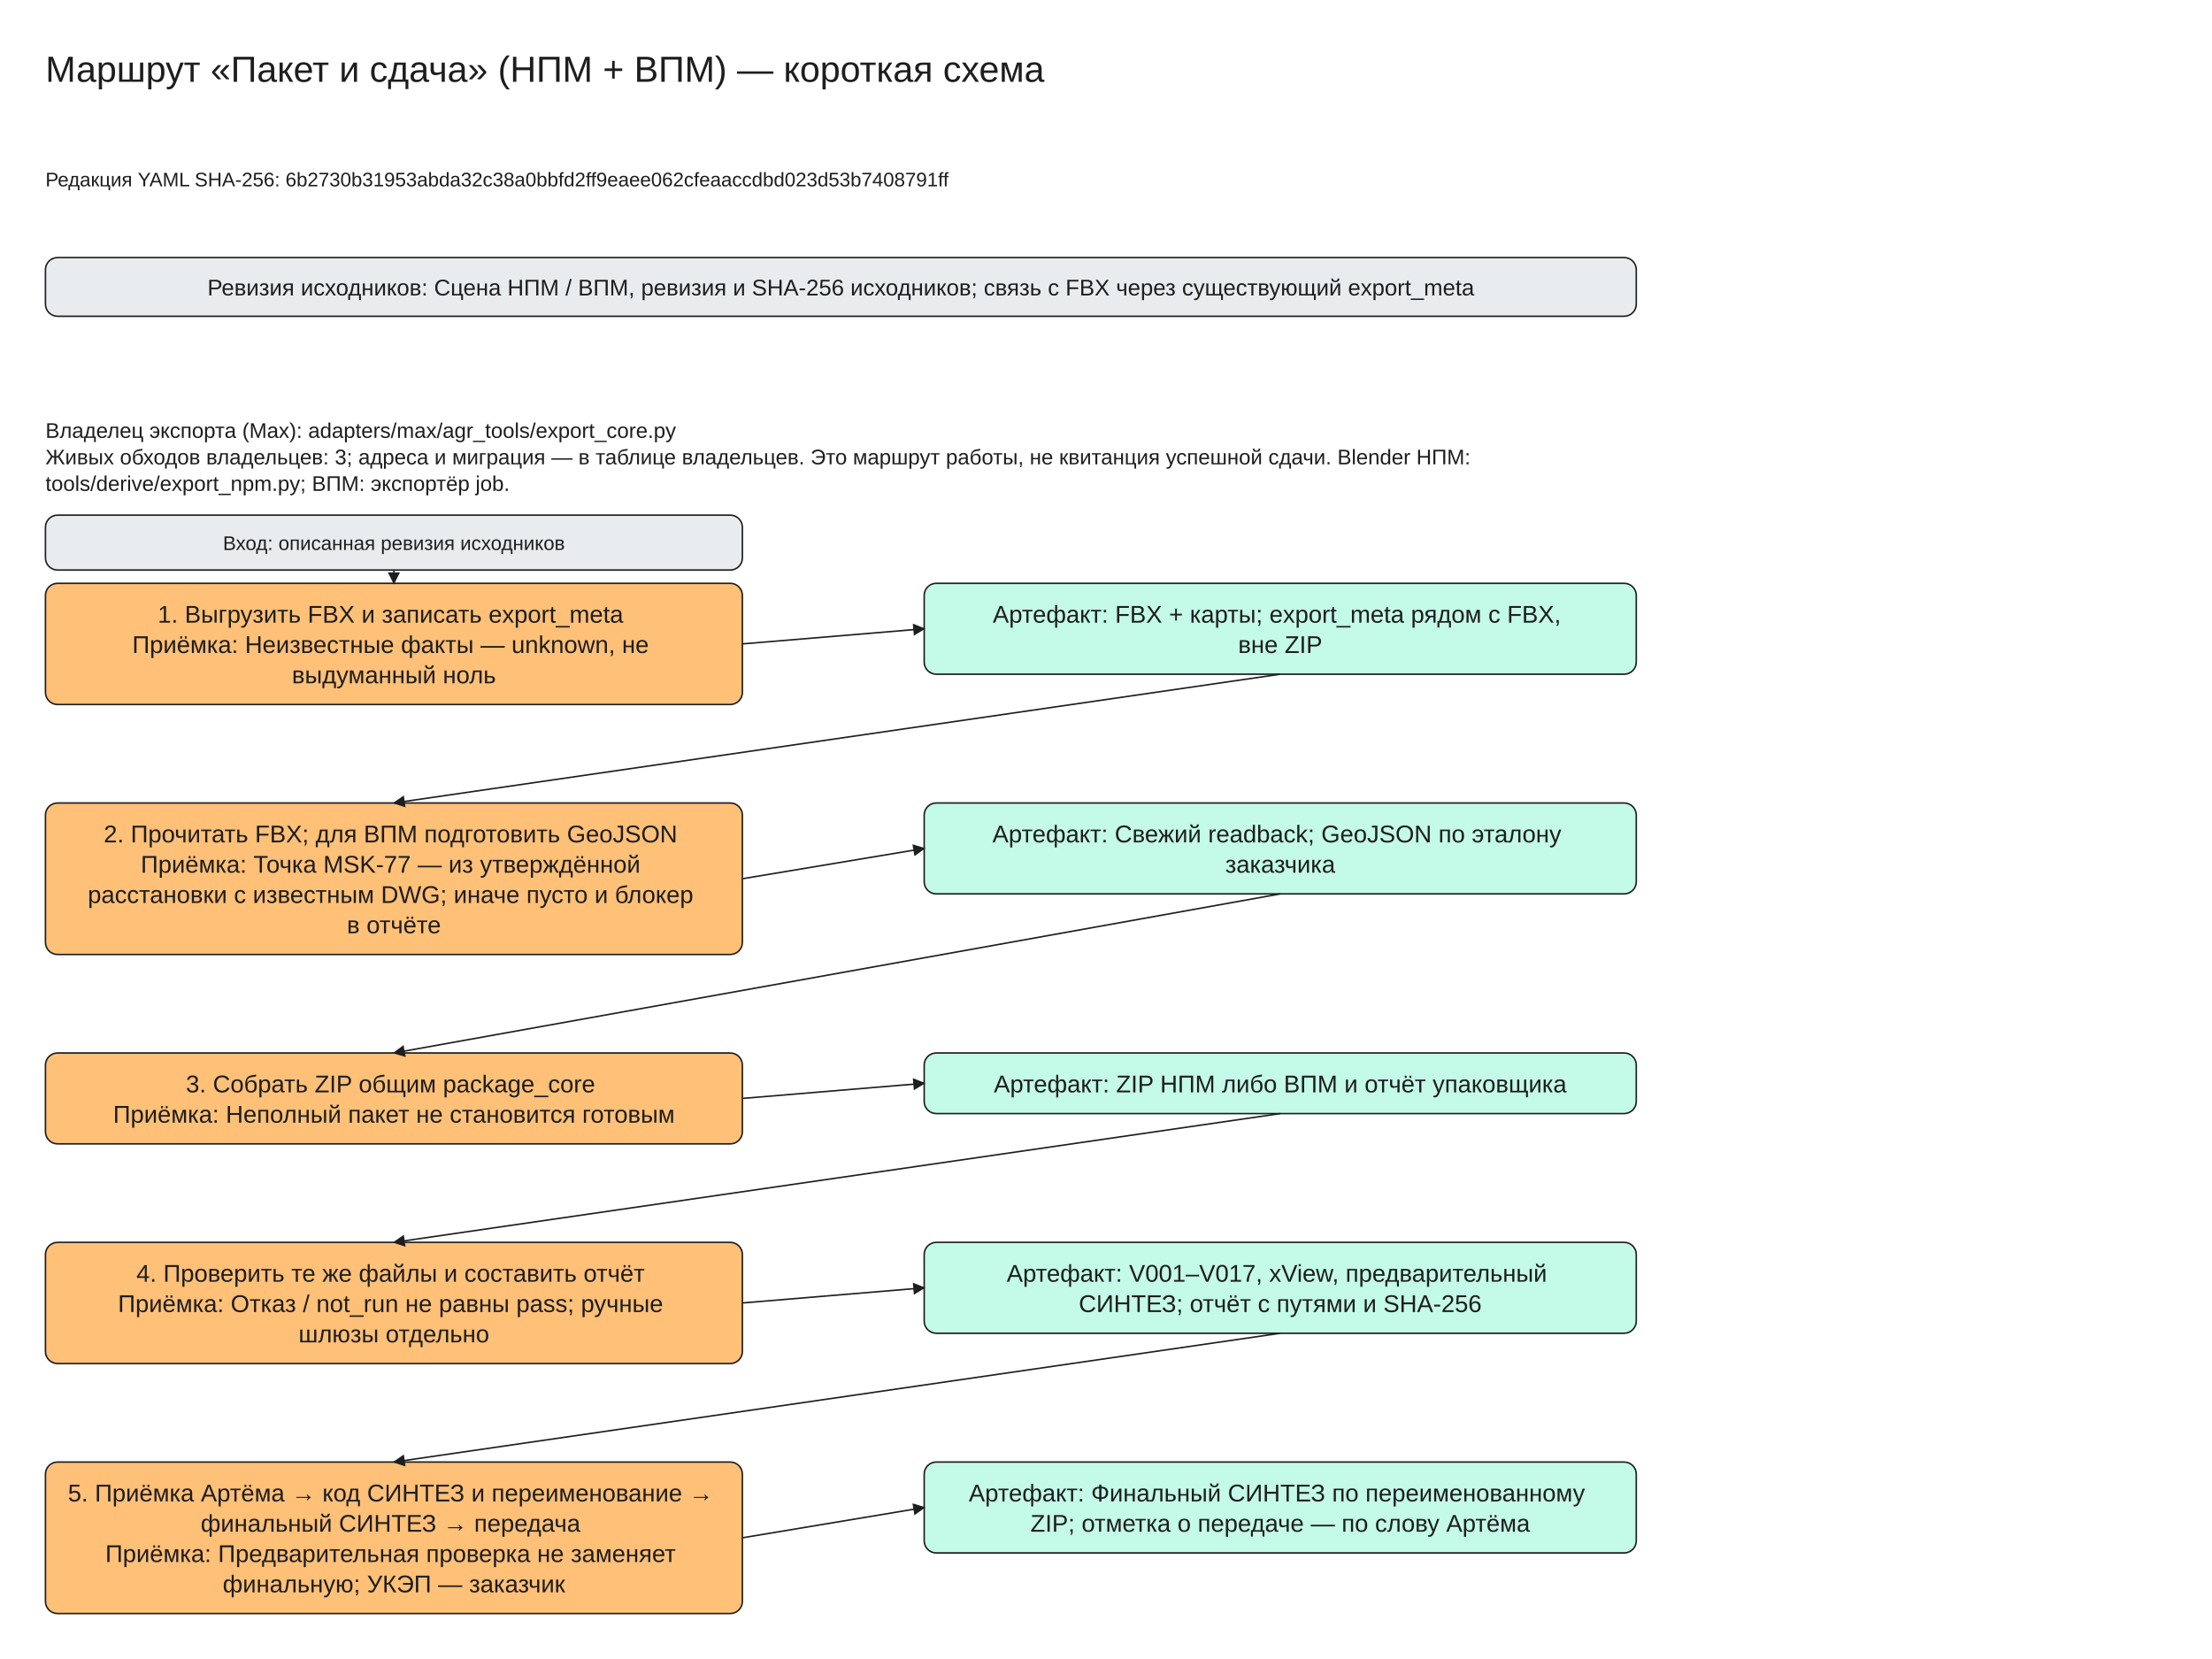
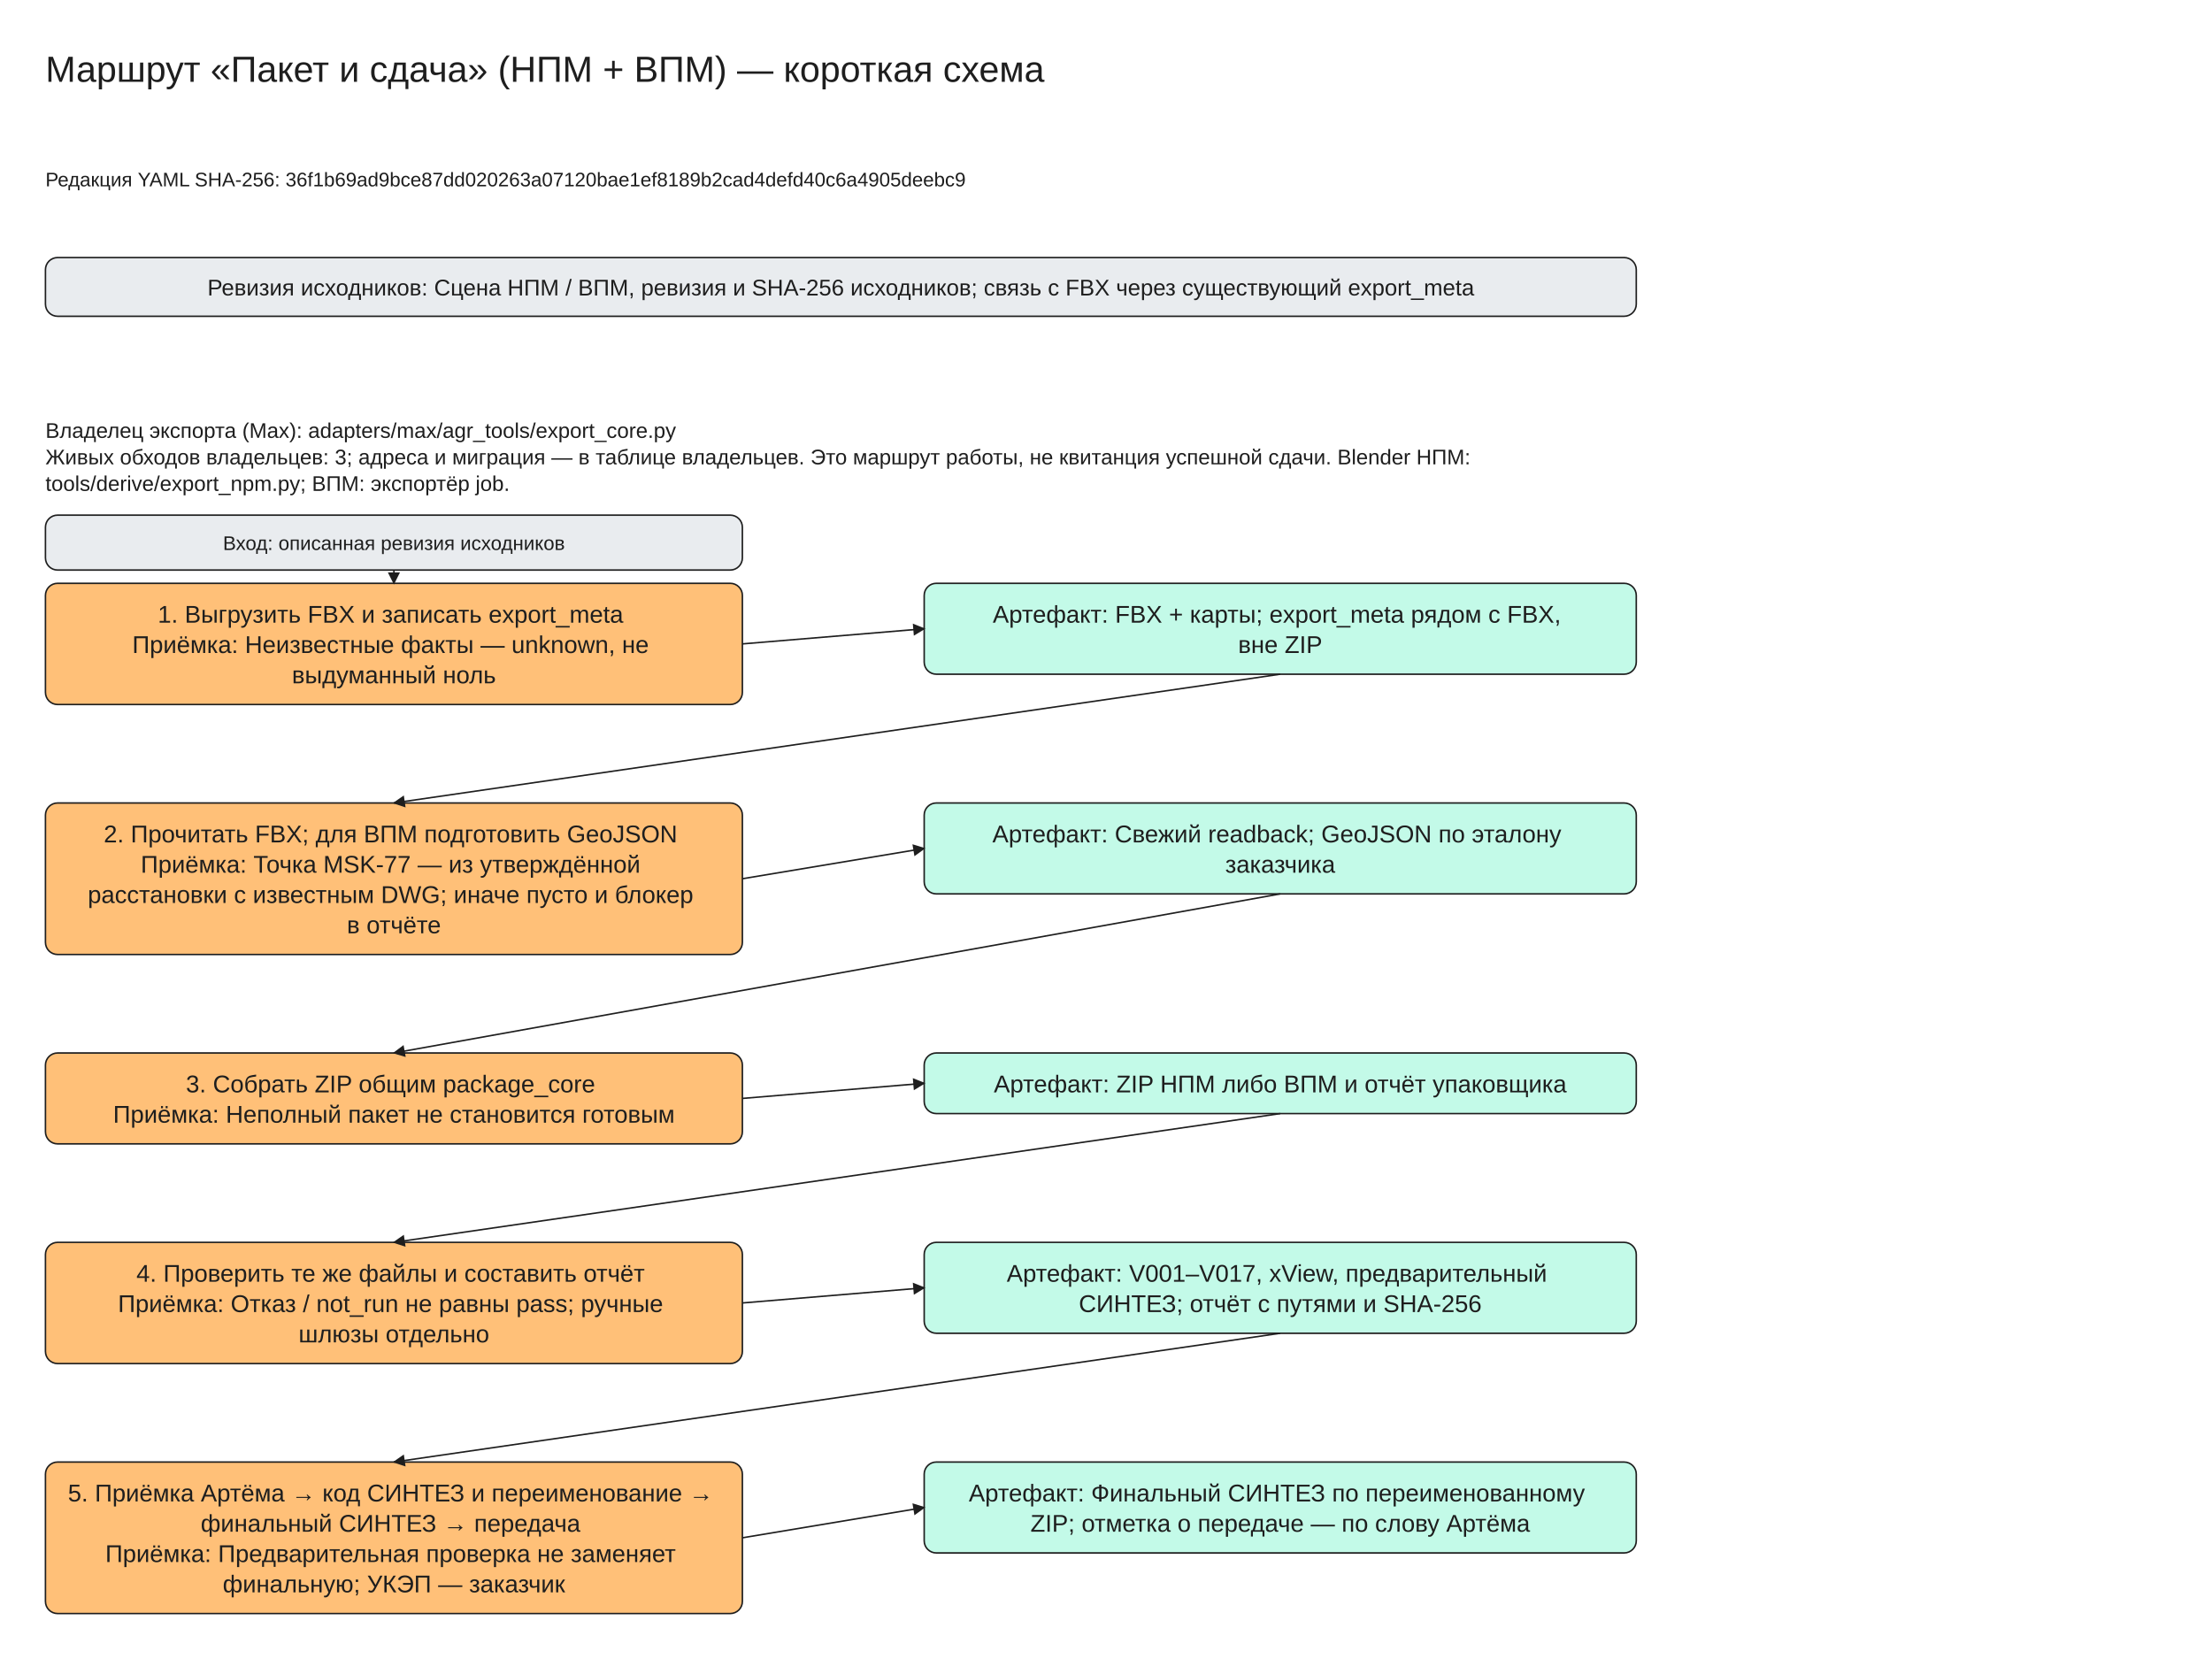
<svg xmlns="http://www.w3.org/2000/svg" viewBox="0 -30 1460 1095" width="1460" height="1095" font-family="Segoe UI, Arial, sans-serif">
  <defs>
    <marker id="arrow" viewBox="0 0 10 10" refX="9" refY="5" markerWidth="8" markerHeight="8" orient="auto-start-reverse">
      <path d="M0,0 L10,5 L0,10 z" fill="#1e1e1e" />
    </marker>
  </defs>
  <rect x="0" y="-30" width="1460" height="1095" fill="#ffffff" />
  <rect x="30" y="140" width="1050" height="38.75" rx="8" fill="#e9ecef" stroke="#1e1e1e" />
  <rect x="30" y="355" width="460" height="80.0" rx="8" fill="#ffc078" stroke="#1e1e1e" />
  <rect x="610" y="355" width="470" height="60.0" rx="8" fill="#c3fae8" stroke="#1e1e1e" />
  <rect x="30" y="310" width="460" height="36.25" rx="8" fill="#e9ecef" stroke="#1e1e1e" />
  <line x1="260.0" y1="346.25" x2="260.0" y2="355.0" stroke="#1e1e1e" marker-end="url(#arrow)" />
  <line x1="490" y1="395.0" x2="610" y2="385.0" stroke="#1e1e1e" marker-end="url(#arrow)" />
  <rect x="30" y="500.0" width="460" height="100.0" rx="8" fill="#ffc078" stroke="#1e1e1e" />
  <rect x="610" y="500.0" width="470" height="60.0" rx="8" fill="#c3fae8" stroke="#1e1e1e" />
  <line x1="845.0" y1="415.0" x2="260.0" y2="500.0" stroke="#1e1e1e" marker-end="url(#arrow)" />
  <line x1="490" y1="550.0" x2="610" y2="530.0" stroke="#1e1e1e" marker-end="url(#arrow)" />
  <rect x="30" y="665.0" width="460" height="60.0" rx="8" fill="#ffc078" stroke="#1e1e1e" />
  <rect x="610" y="665.0" width="470" height="40.0" rx="8" fill="#c3fae8" stroke="#1e1e1e" />
  <line x1="845.0" y1="560.0" x2="260.0" y2="665.0" stroke="#1e1e1e" marker-end="url(#arrow)" />
  <line x1="490" y1="695.0" x2="610" y2="685.0" stroke="#1e1e1e" marker-end="url(#arrow)" />
  <rect x="30" y="790.0" width="460" height="80.0" rx="8" fill="#ffc078" stroke="#1e1e1e" />
  <rect x="610" y="790.0" width="470" height="60.0" rx="8" fill="#c3fae8" stroke="#1e1e1e" />
  <line x1="845.0" y1="705.0" x2="260.0" y2="790.0" stroke="#1e1e1e" marker-end="url(#arrow)" />
  <line x1="490" y1="830.0" x2="610" y2="820.0" stroke="#1e1e1e" marker-end="url(#arrow)" />
  <rect x="30" y="935.0" width="460" height="100.0" rx="8" fill="#ffc078" stroke="#1e1e1e" />
  <rect x="610" y="935.0" width="470" height="60.0" rx="8" fill="#c3fae8" stroke="#1e1e1e" />
  <line x1="845.0" y1="850.0" x2="260.0" y2="935.0" stroke="#1e1e1e" marker-end="url(#arrow)" />
  <line x1="490" y1="985.0" x2="610" y2="965.0" stroke="#1e1e1e" marker-end="url(#arrow)" />
  <text x="30" y="0" font-size="24" text-anchor="start" fill="#1e1e1e">
    <tspan x="30" dy="24">Маршрут «Пакет и сдача» (НПМ + ВПМ) — короткая схема</tspan>
  </text>
  <text x="30" y="80" font-size="13" text-anchor="start" fill="#1e1e1e">
-     <tspan x="30" dy="13">Редакция YAML SHA-256: 6b2730b31953abda32c38a0bbfd2ff9eaee062cfeaaccdbd023d53b7408791ff</tspan>
+     <tspan x="30" dy="13">Редакция YAML SHA-256: 36f1b69ad9bce87dd020263a07120bae1ef8189b2cad4defd40c6a4905deebc9</tspan>
  </text>
  <text x="555.0" y="150.0" font-size="15" text-anchor="middle" fill="#1e1e1e">
    <tspan x="555.0" dy="15">Ревизия исходников: Сцена НПМ / ВПМ, ревизия и SHA-256 исходников; связь с FBX через существующий export_meta</tspan>
  </text>
  <text x="30" y="245" font-size="14" text-anchor="start" fill="#1e1e1e">
    <tspan x="30" dy="14">Владелец экспорта (Max): adapters/max/agr_tools/export_core.py</tspan>
    <tspan x="30" dy="17.5">Живых обходов владельцев: 3; адреса и миграция — в таблице владельцев. Это маршрут работы, не квитанция успешной сдачи. Blender НПМ:</tspan>
    <tspan x="30" dy="17.5">tools/derive/export_npm.py; ВПМ: экспортёр job.</tspan>
  </text>
  <text x="260.0" y="365.0" font-size="16" text-anchor="middle" fill="#1e1e1e">
    <tspan x="260.0" dy="16">1. Выгрузить FBX и записать export_meta</tspan>
    <tspan x="260.0" dy="20.0">Приёмка: Неизвестные факты — unknown, не</tspan>
    <tspan x="260.0" dy="20.0">выдуманный ноль</tspan>
  </text>
  <text x="845.0" y="365.0" font-size="16" text-anchor="middle" fill="#1e1e1e">
    <tspan x="845.0" dy="16">Артефакт: FBX + карты; export_meta рядом с FBX,</tspan>
    <tspan x="845.0" dy="20.0">вне ZIP</tspan>
  </text>
  <text x="260.0" y="320.0" font-size="13" text-anchor="middle" fill="#1e1e1e">
    <tspan x="260.0" dy="13">Вход: описанная ревизия исходников</tspan>
  </text>
  <text x="260.0" y="510.0" font-size="16" text-anchor="middle" fill="#1e1e1e">
    <tspan x="260.0" dy="16">2. Прочитать FBX; для ВПМ подготовить GeoJSON</tspan>
    <tspan x="260.0" dy="20.0">Приёмка: Точка MSK-77 — из утверждённой</tspan>
    <tspan x="260.0" dy="20.0">расстановки с известным DWG; иначе пусто и блокер</tspan>
    <tspan x="260.0" dy="20.0">в отчёте</tspan>
  </text>
  <text x="845.0" y="510.0" font-size="16" text-anchor="middle" fill="#1e1e1e">
    <tspan x="845.0" dy="16">Артефакт: Свежий readback; GeoJSON по эталону</tspan>
    <tspan x="845.0" dy="20.0">заказчика</tspan>
  </text>
  <text x="260.0" y="675.0" font-size="16" text-anchor="middle" fill="#1e1e1e">
    <tspan x="260.0" dy="16">3. Собрать ZIP общим package_core</tspan>
    <tspan x="260.0" dy="20.0">Приёмка: Неполный пакет не становится готовым</tspan>
  </text>
  <text x="845.0" y="675.0" font-size="16" text-anchor="middle" fill="#1e1e1e">
    <tspan x="845.0" dy="16">Артефакт: ZIP НПМ либо ВПМ и отчёт упаковщика</tspan>
  </text>
  <text x="260.0" y="800.0" font-size="16" text-anchor="middle" fill="#1e1e1e">
    <tspan x="260.0" dy="16">4. Проверить те же файлы и составить отчёт</tspan>
    <tspan x="260.0" dy="20.0">Приёмка: Отказ / not_run не равны pass; ручные</tspan>
    <tspan x="260.0" dy="20.0">шлюзы отдельно</tspan>
  </text>
  <text x="845.0" y="800.0" font-size="16" text-anchor="middle" fill="#1e1e1e">
    <tspan x="845.0" dy="16">Артефакт: V001–V017, xView, предварительный</tspan>
    <tspan x="845.0" dy="20.0">СИНТЕЗ; отчёт с путями и SHA-256</tspan>
  </text>
  <text x="260.0" y="945.0" font-size="16" text-anchor="middle" fill="#1e1e1e">
    <tspan x="260.0" dy="16">5. Приёмка Артёма → код СИНТЕЗ и переименование →</tspan>
    <tspan x="260.0" dy="20.0">финальный СИНТЕЗ → передача</tspan>
    <tspan x="260.0" dy="20.0">Приёмка: Предварительная проверка не заменяет</tspan>
    <tspan x="260.0" dy="20.0">финальную; УКЭП — заказчик</tspan>
  </text>
  <text x="845.0" y="945.0" font-size="16" text-anchor="middle" fill="#1e1e1e">
    <tspan x="845.0" dy="16">Артефакт: Финальный СИНТЕЗ по переименованному</tspan>
    <tspan x="845.0" dy="20.0">ZIP; отметка о передаче — по слову Артёма</tspan>
  </text>
</svg>
